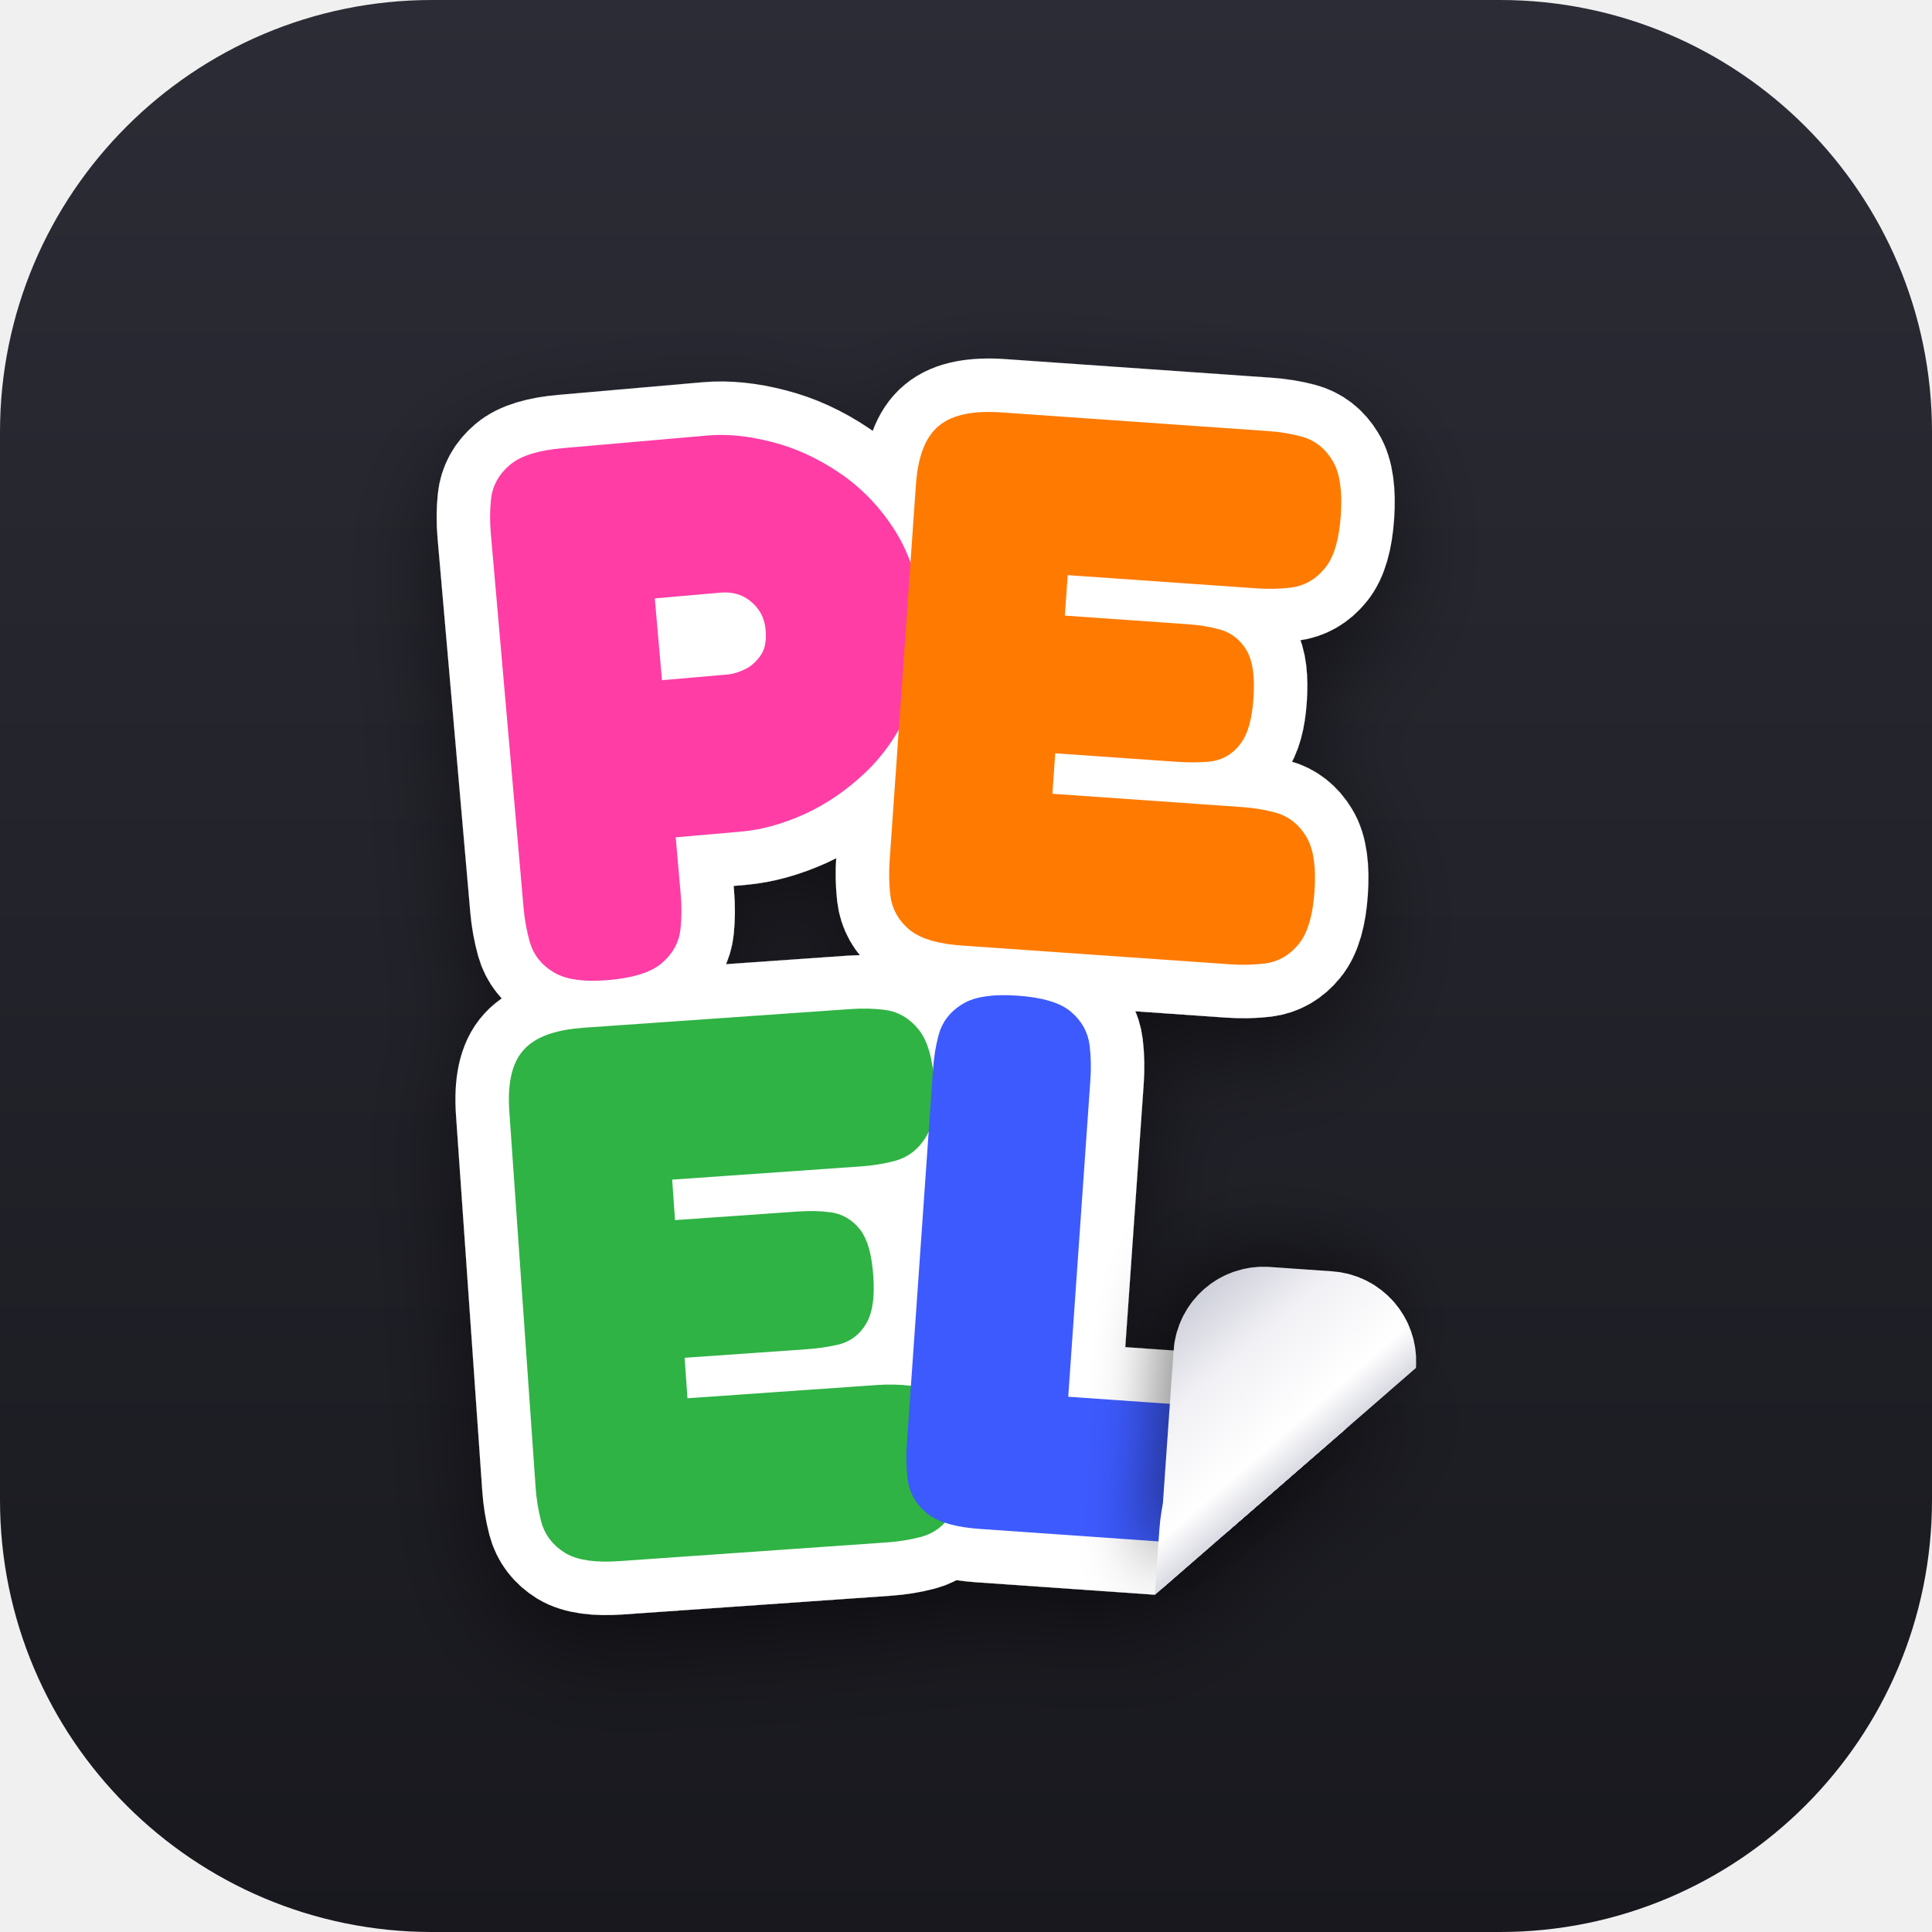
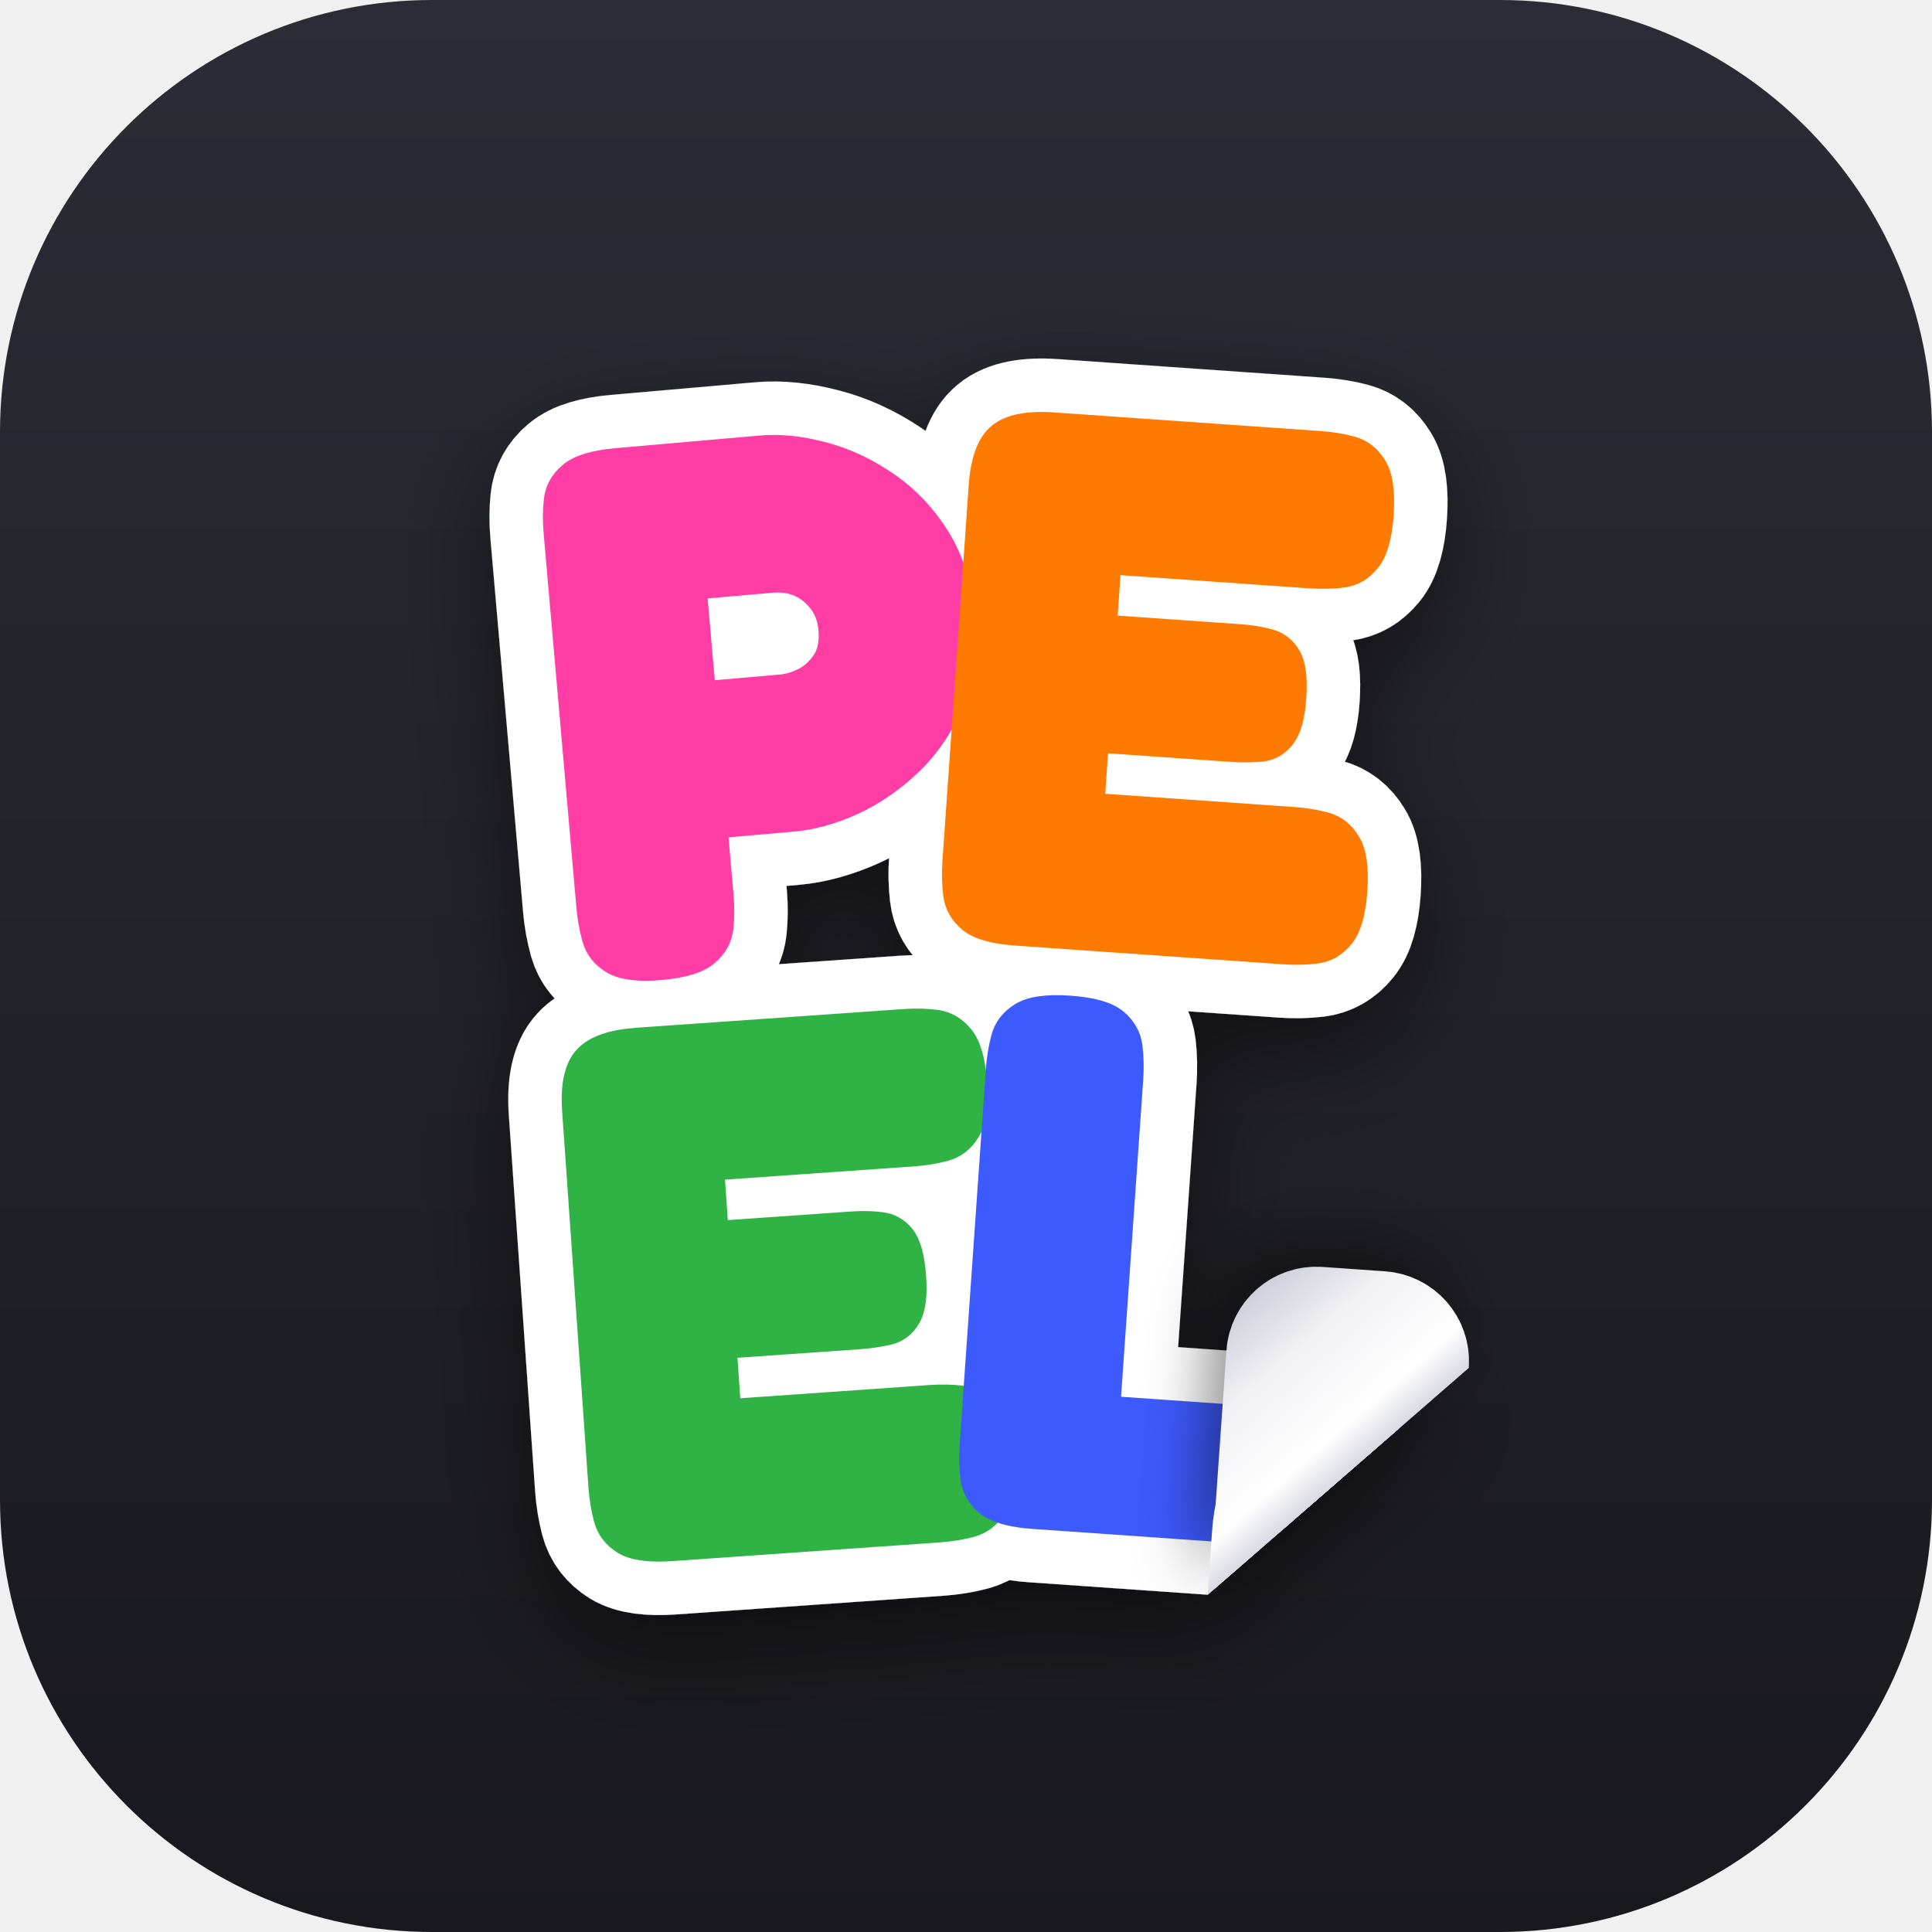
<svg xmlns="http://www.w3.org/2000/svg" width="1024" height="1024" viewBox="0 0 1024 1024">
  <defs>
    <clipPath id="i-keep">
      <polygon points="-1936.4,2082.2 2306.2,-2160.4 184.9,-4281.7 -4057.7,-39.1" />
    </clipPath>
    <clipPath id="i-away">
      <polygon points="-1936.4,2082.2 2306.2,-2160.4 4427.6,-39.1 184.9,4203.6" />
    </clipPath>
    <linearGradient id="i-flap" gradientUnits="userSpaceOnUse" x1="184.9" y1="-39.1" x2="245.9" y2="21.9">
      <stop offset="0" stop-color="#D9DAE2" />
      <stop offset="0.18" stop-color="#FFFFFF" />
      <stop offset="0.6" stop-color="#F1F1F5" />
      <stop offset="1" stop-color="#C9CBD6" />
    </linearGradient>
    <filter id="i-sh" x="-20%" y="-30%" width="140%" height="160%">
      <feDropShadow dx="0" dy="15.4" stdDeviation="19.8" flood-color="#000000" flood-opacity="0.5" />
    </filter>
    <filter id="i-fs" x="-50%" y="-50%" width="200%" height="200%">
      <feGaussianBlur stdDeviation="13.2" />
    </filter>
    <linearGradient id="bgG" x1="0" y1="0" x2="0" y2="1">
      <stop offset="0" stop-color="#2C2C36" />
      <stop offset="1" stop-color="#18181E" />
    </linearGradient>
  </defs>
  <rect width="1024" height="1024" rx="229" fill="url(#bgG)" />
-   <g transform="translate(274.2 504.3) scale(1.2879)">
+   <g transform="translate(302.2 504.3) scale(1.2879)">
    <g filter="url(#i-sh)" fill="#FFFFFF" stroke="#FFFFFF" stroke-width="54" stroke-linejoin="round">
      <g transform="translate(-10 0) rotate(-5 92.5 -102.5)">
        <path d="M37.8 2.4Q24.3 2.4 18.6 -1.7Q12.9 -5.7 11.7 -12.1Q10.5 -18.6 10.5 -25.2V-180Q10.5 -186.6 11.7 -192.9Q12.9 -199.2 18.6 -203.2Q24.3 -207.3 38.1 -207.3H97.8Q109.2 -207.3 122.4 -202.6Q135.6 -198 147.4 -188.4Q159.3 -178.8 166.8 -164.4Q174.3 -150 174.3 -130.2Q174.3 -110.7 166.8 -96.3Q159.3 -81.9 147.4 -72.4Q135.6 -63 122.4 -58.3Q109.2 -53.7 97.5 -53.7H65.4V-24.9Q65.4 -18.3 64.2 -12Q63 -5.7 57.3 -1.7Q51.6 2.4 37.8 2.4ZM65.4 -108.6H97.8Q101.7 -108.6 106.8 -110.5Q111.9 -112.5 115.8 -117.3Q119.7 -122.1 119.7 -130.5Q119.7 -136.8 116.7 -141.8Q113.7 -146.7 108.8 -149.6Q103.8 -152.4 97.5 -152.4H65.4Z" />
      </g>
      <g transform="translate(152 -6) rotate(4 94 -102.5)">
        <path d="M38.7 2.7Q25.2 2.7 19.5 -1.3Q13.8 -5.4 12.6 -11.8Q11.4 -18.3 11.4 -24.9V-180Q11.4 -195.6 17.6 -201.4Q23.7 -207.3 39.6 -207.3H149.4Q156.3 -207.3 162.4 -206.1Q168.6 -204.9 172.6 -199.2Q176.7 -193.5 176.7 -179.7Q176.7 -166.2 172.6 -160.5Q168.6 -154.8 162.3 -153.6Q156 -152.4 149.1 -152.4H66.3V-125.7H121.8Q128.7 -125.7 134.1 -124.6Q139.5 -123.6 142.8 -118.8Q146.1 -114 146.1 -102Q146.1 -90.6 142.8 -85.7Q139.5 -80.7 133.8 -79.8Q128.1 -78.9 121.2 -78.9H66.3V-52.2H149.4Q156.3 -52.2 162.4 -51Q168.6 -49.8 172.6 -44.1Q176.7 -38.4 176.7 -24.6Q176.7 -11.1 172.6 -5.4Q168.6 0.3 162.3 1.5Q156 2.7 149.1 2.7Z" />
      </g>
      <g transform="translate(-4.5 239.6) rotate(-4 94 -102.5)">
        <path d="M38.7 2.7Q25.2 2.7 19.5 -1.3Q13.8 -5.4 12.6 -11.8Q11.4 -18.3 11.4 -24.9V-180Q11.4 -195.6 17.6 -201.4Q23.7 -207.3 39.6 -207.3H149.4Q156.3 -207.3 162.4 -206.1Q168.6 -204.9 172.6 -199.2Q176.7 -193.5 176.7 -179.7Q176.7 -166.2 172.6 -160.5Q168.6 -154.8 162.3 -153.6Q156 -152.4 149.1 -152.4H66.3V-125.7H121.8Q128.7 -125.7 134.1 -124.6Q139.5 -123.6 142.8 -118.8Q146.1 -114 146.1 -102Q146.1 -90.6 142.8 -85.7Q139.5 -80.7 133.8 -79.8Q128.1 -78.9 121.2 -78.9H66.3V-52.2H149.4Q156.3 -52.2 162.4 -51Q168.6 -49.8 172.6 -44.1Q176.7 -38.4 176.7 -24.6Q176.7 -11.1 172.6 -5.4Q168.6 0.3 162.3 1.5Q156 2.7 149.1 2.7Z" />
      </g>
      <g transform="translate(155.5 233.6) rotate(4 91 -102.5)" clip-path="url(#i-keep)">
        <path d="M42.3 2.7Q28.8 2.7 23.1 -1.3Q17.4 -5.4 16.2 -11.8Q15 -18.3 15 -24.9V-180Q15 -186.6 16.2 -192.9Q17.4 -199.2 23.1 -203.2Q28.8 -207.3 42.6 -207.3Q56.4 -207.3 62 -203.2Q67.5 -199.2 68.7 -192.9Q69.9 -186.6 69.9 -179.7V-44.1H143.1Q148.8 -44.1 154 -43.2Q159.3 -42.3 162.8 -37.3Q166.2 -32.4 166.2 -20.7Q166.2 -9.3 162.6 -4.3Q159 0.6 153.8 1.6Q148.5 2.7 142.8 2.7Z" />
        <rect x="121" y="-44" width="106" height="46" rx="10.1" />
      </g>
    </g>
    <g stroke-width="10" stroke-linejoin="round">
      <g transform="translate(-10 0) rotate(-5 92.5 -102.5)" fill="#FF3DA5" stroke="#FF3DA5">
        <path d="M37.8 2.4Q24.3 2.4 18.6 -1.7Q12.9 -5.7 11.7 -12.1Q10.5 -18.6 10.5 -25.2V-180Q10.5 -186.6 11.7 -192.9Q12.9 -199.2 18.6 -203.2Q24.3 -207.3 38.1 -207.3H97.8Q109.2 -207.3 122.4 -202.6Q135.6 -198 147.4 -188.4Q159.3 -178.8 166.8 -164.4Q174.3 -150 174.3 -130.2Q174.3 -110.7 166.8 -96.3Q159.3 -81.9 147.4 -72.4Q135.6 -63 122.4 -58.3Q109.2 -53.7 97.5 -53.7H65.4V-24.9Q65.4 -18.3 64.2 -12Q63 -5.7 57.3 -1.7Q51.6 2.4 37.8 2.4ZM65.4 -108.6H97.8Q101.7 -108.6 106.8 -110.5Q111.9 -112.5 115.8 -117.3Q119.7 -122.1 119.7 -130.5Q119.7 -136.8 116.7 -141.8Q113.7 -146.7 108.8 -149.6Q103.8 -152.4 97.5 -152.4H65.4Z" />
      </g>
      <g transform="translate(152 -6) rotate(4 94 -102.5)" fill="#FF7A00" stroke="#FF7A00">
        <path d="M38.7 2.7Q25.2 2.7 19.5 -1.3Q13.8 -5.4 12.6 -11.8Q11.4 -18.3 11.4 -24.9V-180Q11.4 -195.6 17.6 -201.4Q23.7 -207.3 39.6 -207.3H149.4Q156.3 -207.3 162.4 -206.1Q168.6 -204.9 172.6 -199.2Q176.7 -193.5 176.7 -179.7Q176.7 -166.2 172.6 -160.5Q168.6 -154.8 162.3 -153.6Q156 -152.4 149.1 -152.4H66.3V-125.7H121.8Q128.7 -125.7 134.1 -124.6Q139.5 -123.6 142.8 -118.8Q146.1 -114 146.1 -102Q146.1 -90.6 142.8 -85.7Q139.5 -80.7 133.8 -79.8Q128.1 -78.9 121.2 -78.9H66.3V-52.2H149.4Q156.3 -52.2 162.4 -51Q168.6 -49.8 172.6 -44.1Q176.7 -38.4 176.7 -24.6Q176.7 -11.1 172.6 -5.4Q168.6 0.3 162.3 1.5Q156 2.7 149.1 2.7Z" />
      </g>
      <g transform="translate(-4.5 239.6) rotate(-4 94 -102.5)" fill="#2FB344" stroke="#2FB344">
        <path d="M38.7 2.7Q25.2 2.7 19.5 -1.3Q13.8 -5.4 12.6 -11.8Q11.4 -18.3 11.4 -24.9V-180Q11.4 -195.6 17.6 -201.4Q23.7 -207.3 39.6 -207.3H149.4Q156.3 -207.3 162.4 -206.1Q168.6 -204.9 172.6 -199.2Q176.7 -193.5 176.7 -179.7Q176.7 -166.2 172.6 -160.5Q168.6 -154.8 162.3 -153.6Q156 -152.4 149.1 -152.4H66.3V-125.7H121.8Q128.7 -125.7 134.1 -124.6Q139.5 -123.6 142.8 -118.8Q146.1 -114 146.1 -102Q146.1 -90.6 142.8 -85.7Q139.5 -80.7 133.8 -79.8Q128.1 -78.9 121.2 -78.9H66.3V-52.2H149.4Q156.3 -52.2 162.4 -51Q168.6 -49.8 172.6 -44.1Q176.7 -38.4 176.7 -24.6Q176.7 -11.1 172.6 -5.4Q168.6 0.3 162.3 1.5Q156 2.7 149.1 2.7Z" />
      </g>
      <g transform="translate(155.5 233.6) rotate(4 91 -102.5)" clip-path="url(#i-keep)" fill="#3D5AFE" stroke="#3D5AFE">
        <path d="M42.3 2.7Q28.8 2.7 23.1 -1.3Q17.4 -5.4 16.2 -11.8Q15 -18.3 15 -24.9V-180Q15 -186.6 16.2 -192.9Q17.4 -199.2 23.1 -203.2Q28.8 -207.3 42.6 -207.3Q56.4 -207.3 62 -203.2Q67.5 -199.2 68.7 -192.9Q69.9 -186.6 69.9 -179.7V-44.1H143.1Q148.8 -44.1 154 -43.2Q159.3 -42.3 162.8 -37.3Q166.2 -32.4 166.2 -20.7Q166.2 -9.3 162.6 -4.3Q159 0.6 153.8 1.6Q148.5 2.7 142.8 2.7Z" />
        <rect x="121" y="-44" width="106" height="46" rx="10.1" />
      </g>
    </g>
    <g transform="translate(155.5 233.6) rotate(4 91 -102.5)" stroke-width="54" stroke-linejoin="round">
      <g opacity="0.45" transform="translate(-6.6 -8.8)" filter="url(#i-fs)">
        <g transform="matrix(0 -1 -1 0 145.8241 145.8241)">
          <g clip-path="url(#i-away)" fill="#000000" stroke="#000000">
            <path d="M42.3 2.7Q28.8 2.7 23.1 -1.3Q17.4 -5.4 16.2 -11.8Q15 -18.3 15 -24.9V-180Q15 -186.6 16.2 -192.9Q17.4 -199.2 23.1 -203.2Q28.8 -207.3 42.6 -207.3Q56.4 -207.3 62 -203.2Q67.5 -199.2 68.7 -192.9Q69.9 -186.6 69.9 -179.7V-44.1H143.1Q148.8 -44.1 154 -43.2Q159.3 -42.3 162.8 -37.3Q166.2 -32.4 166.2 -20.7Q166.2 -9.3 162.6 -4.3Q159 0.6 153.8 1.6Q148.5 2.7 142.8 2.7Z" />
            <rect x="121" y="-44" width="106" height="46" rx="10.1" />
          </g>
        </g>
      </g>
      <g transform="matrix(0 -1 -1 0 145.8241 145.8241)">
        <g clip-path="url(#i-away)" fill="url(#i-flap)" stroke="url(#i-flap)">
          <path d="M42.3 2.7Q28.8 2.7 23.1 -1.3Q17.4 -5.4 16.2 -11.8Q15 -18.3 15 -24.9V-180Q15 -186.6 16.2 -192.9Q17.4 -199.2 23.1 -203.2Q28.8 -207.3 42.6 -207.3Q56.4 -207.3 62 -203.2Q67.5 -199.2 68.7 -192.9Q69.9 -186.6 69.9 -179.7V-44.1H143.1Q148.8 -44.1 154 -43.2Q159.3 -42.3 162.8 -37.3Q166.2 -32.4 166.2 -20.7Q166.2 -9.3 162.6 -4.3Q159 0.6 153.8 1.6Q148.5 2.7 142.8 2.7Z" />
          <rect x="121" y="-44" width="106" height="46" rx="10.1" />
        </g>
      </g>
    </g>
  </g>
</svg>
